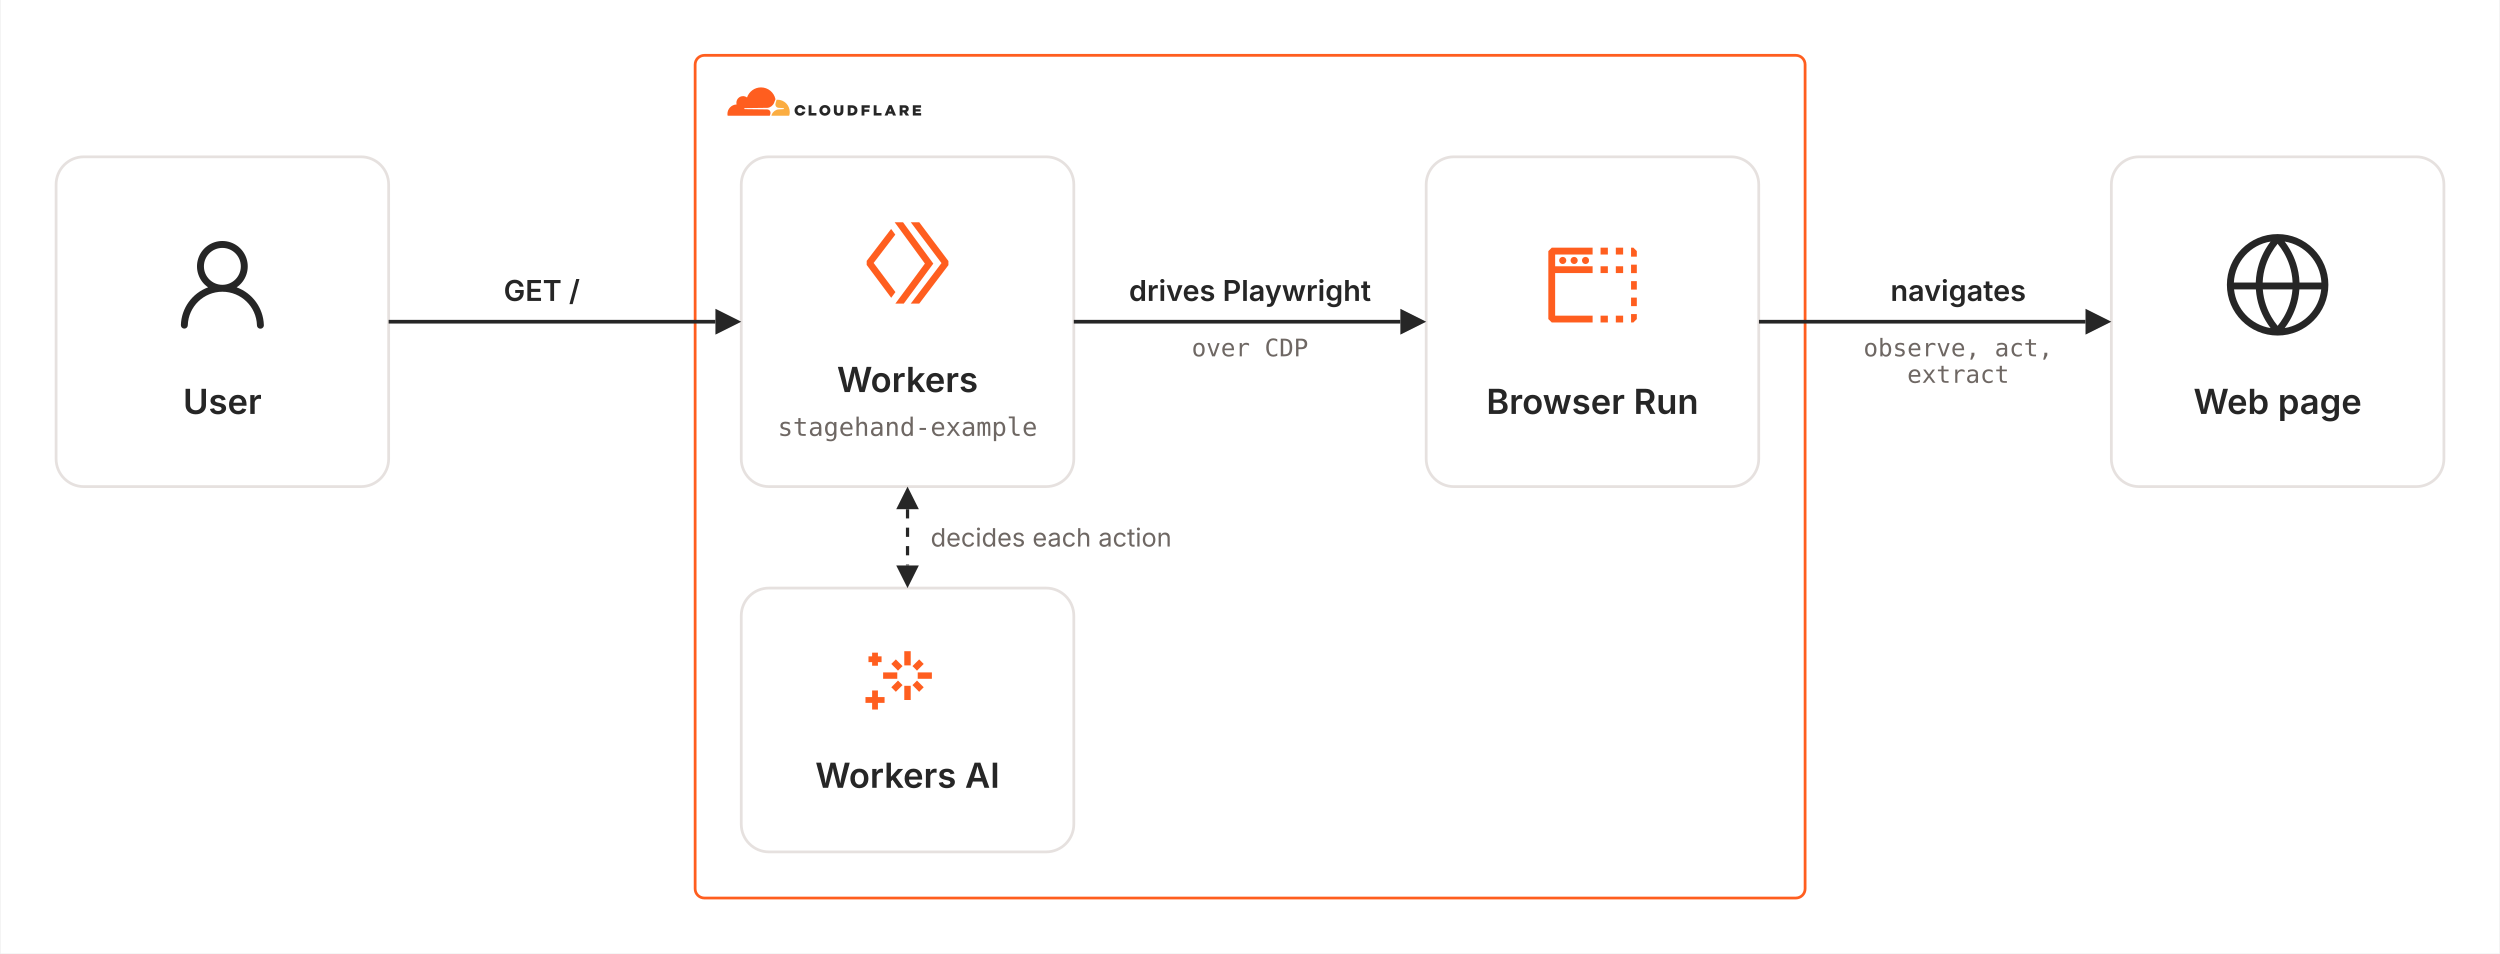
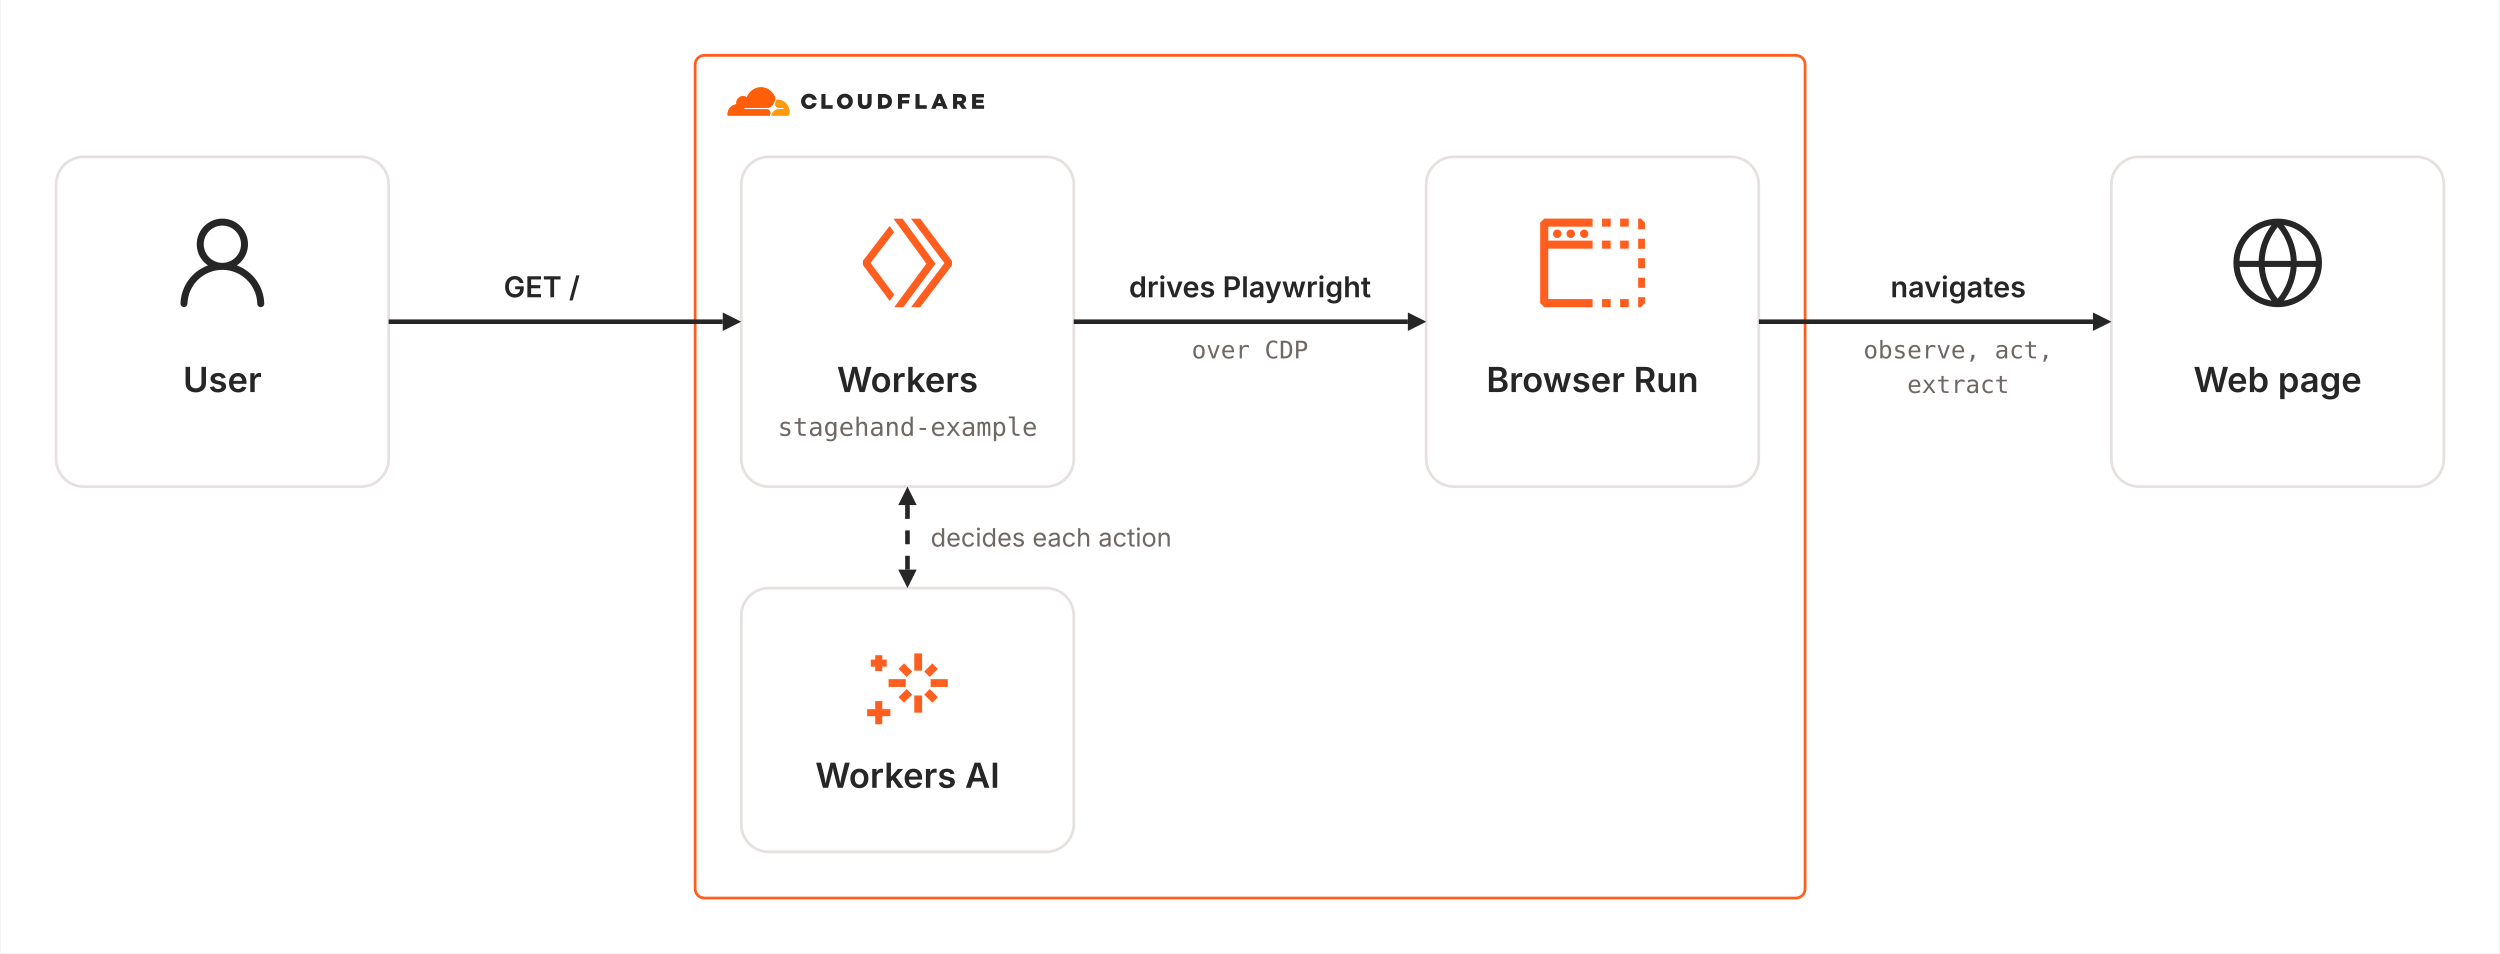
<svg xmlns="http://www.w3.org/2000/svg" width="1083" height="413" viewBox="16.0 -4.0 1083.4 413.4" style="background:#FFFFFF" role="img">
-   <defs>
-     <marker id="ar-10ac4a" viewBox="0 0 10 10" refX="0" refY="5" markerWidth="7" markerHeight="7" orient="auto">
-       <path d="M0 0 10 5 0 10z" fill="#262626" />
-     </marker>
-     <marker id="ok-10ac4a" viewBox="0 0 10 10" refX="0" refY="5" markerWidth="7" markerHeight="7" orient="auto">
-       <path d="M0 0 10 5 0 10z" fill="#1A7F52" />
-     </marker>
-     <marker id="back-10ac4a" viewBox="0 0 10 10" refX="10" refY="5" markerWidth="7" markerHeight="7" orient="auto">
-       <path d="M10 0 0 5 10 10z" fill="#262626" />
-     </marker>
-   </defs>
  <rect x="16.0" y="-4.0" width="1083.4" height="413.4" fill="#FFFFFF" />
-   <rect x="317.1" y="20.0" width="481.3" height="365.4" rx="4" fill="none" stroke="#FF5E1F" stroke-width="1.2" />
-   <g transform="translate(331.1,33.9) scale(0.36221) translate(-0.09,-3.013)">
-     <g clip-path="url(#cf-a)">
-       <path d="m51.027 36.435.378-1.33c.459-1.573.288-3.038-.477-4.105-.702-.986-1.872-1.564-3.294-1.637l-26.907-.343a.526.526 0 0 1-.423-.226.544.544 0 0 1-.054-.489c.09-.262.35-.47.62-.479l27.151-.343c3.222-.145 6.705-2.776 7.929-5.977l1.547-4.07a.895.895 0 0 0 .063-.343c0-.064-.009-.127-.018-.19-1.745-7.948-8.81-13.89-17.242-13.89-7.775 0-14.38 5.046-16.747 12.054a7.947 7.947 0 0 0-5.589-1.555c-3.734.37-6.731 3.39-7.1 7.143a7.996 7.996 0 0 0 .207 2.795C4.978 23.63.09 28.649.09 34.807c0 .56.046 1.103.118 1.646a.525.525 0 0 0 .522.452l49.666.009h.018a.663.663 0 0 0 .612-.48Z" fill="#FF5E1F" />
-       <path d="M59.99 17.736c-.251 0-.495.01-.746.018a.248.248 0 0 0-.117.027.433.433 0 0 0-.27.29l-1.062 3.671c-.46 1.573-.288 3.038.477 4.105.702.986 1.872 1.565 3.293 1.637l5.733.344c.17.009.315.09.405.226a.546.546 0 0 1 .063.488c-.09.262-.351.47-.621.48l-5.958.343c-3.23.154-6.722 2.776-7.946 5.977l-.432 1.13a.32.32 0 0 0 .28.434h20.527a.56.56 0 0 0 .53-.398c.36-1.275.55-2.613.55-4.005 0-8.148-6.588-14.767-14.706-14.767Z" fill="#FBAD41" />
-       <path d="M97.309 24.363h3.392v9.323h5.94v2.984h-9.332V24.363ZM110.16 30.55v-.037c0-3.535 2.835-6.402 6.614-6.402 3.781 0 6.579 2.83 6.579 6.366v.036c0 3.536-2.834 6.402-6.614 6.402s-6.579-2.83-6.579-6.365Zm9.728 0v-.037c0-1.772-1.277-3.327-3.149-3.327-1.854 0-3.096 1.51-3.096 3.291v.036c0 1.773 1.278 3.328 3.131 3.328 1.873 0 3.114-1.51 3.114-3.291ZM127.51 31.272v-6.909h3.446v6.845c0 1.773.891 2.623 2.259 2.623 1.367 0 2.259-.805 2.259-2.532v-6.927h3.446V31.2c0 3.979-2.258 5.715-5.741 5.715-3.483-.018-5.669-1.79-5.669-5.642ZM144.123 24.363h4.724c4.375 0 6.912 2.532 6.912 6.086v.036c0 3.554-2.574 6.194-6.984 6.194h-4.652V24.363Zm4.779 9.287c2.033 0 3.375-1.121 3.375-3.11v-.037c0-1.971-1.35-3.11-3.375-3.11h-1.386v6.257h1.386ZM160.689 24.363h9.81v2.984h-6.407v2.098h5.795v2.83h-5.795v4.395h-3.403V24.363ZM175.225 24.363h3.392v9.323h5.931v2.984h-9.323V24.363ZM193.429 24.273h3.276l5.219 12.398h-3.645l-.891-2.198h-4.724l-.873 2.198h-3.572l5.21-12.398Zm2.97 7.542-1.368-3.5-1.386 3.5h2.754ZM206.289 24.363h5.796c1.871 0 3.168.498 3.987 1.338.719.706 1.088 1.655 1.088 2.867v.036c0 1.881-.999 3.129-2.519 3.78l2.924 4.295h-3.923l-2.467-3.725h-1.493v3.725h-3.393V24.363Zm5.633 5.905c1.152 0 1.819-.56 1.819-1.456v-.036c0-.968-.703-1.456-1.836-1.456h-2.223v2.957h2.24v-.009ZM222.057 24.363h9.853v2.903h-6.488v1.863h5.876v2.685h-5.876v1.953H232v2.903h-9.943V24.363ZM89.875 31.996c-.477 1.076-1.476 1.845-2.808 1.845-1.853 0-3.131-1.546-3.131-3.328v-.036c0-1.772 1.242-3.291 3.095-3.291 1.395 0 2.466.868 2.916 2.043h3.582c-.576-2.93-3.132-5.118-6.462-5.118-3.78 0-6.614 2.867-6.614 6.402v.037c0 3.535 2.799 6.366 6.578 6.366 3.231 0 5.76-2.107 6.426-4.929h-3.582v.01Z" fill="#262626" />
+   <rect data-boundary="cloudflare" x="317.1" y="20.0" width="481.3" height="365.4" rx="4" fill="none" stroke="#FF5E1F" stroke-width="1.2" />
+   <svg width="27.02" height="12.28" fill="#FF5E1F" viewBox="0 0 66 30" id="ie28550-1" x="331.07" y="33.86" preserveAspectRatio="xMidYMid meet" data-icon="" aria-hidden="true">
+     <g clip-path="url(#ie28550-1-clip0_746_2)">
+       <path fill="#ff9910" d="M53.12 13.125c6.997 0 12.668 5.708 12.668 12.75 0 1.255-.18 2.468-.516 3.614a.72.72 0 0 1-.694.511H46.953a.375.375 0 0 1-.348-.51l.337-.882c1.076-2.833 4.146-5.154 6.987-5.29l5.384-.277a.543.543 0 0 0 .514-.544.543.543 0 0 0-.51-.544l-5.056-.299c-2.718-.14-4.046-2.56-3.315-5.081l.842-2.902a.72.72 0 0 1 .646-.527q.34-.02.686-.019" />
+       <path fill="#ff5f08" d="M35.609 0c7.295 0 13.424 5.025 15.157 11.824.073.285.05.586-.054.862l-1.388 3.677c-1.076 2.833-3.842 5.29-6.97 5.29l-24.105.278a.533.533 0 0 0-.525.535c0 .293.234.531.524.535l23.765.316c2.724 0 4.046 2.56 3.316 5.081l-.307 1.061a.75.75 0 0 1-.716.541H.964a.71.71 0 0 1-.718-.646 11 11 0 0 1-.034-.854c0-5.476 4.166-9.973 9.482-10.456a7.2 7.2 0 0 1-.167-1.544c0-3.935 3.17-7.125 7.08-7.125 1.555 0 2.994.506 4.162 1.362C22.849 4.497 28.707 0 35.609 0" />
+       <path fill="#ff9910" d="M53.12 13.125c6.997 0 12.668 5.708 12.668 12.75 0 1.255-.18 2.468-.516 3.614a.72.72 0 0 1-.694.511H46.953a.375.375 0 0 1-.348-.51l.337-.882c1.076-2.833 4.146-5.154 6.987-5.29l5.384-.277a.543.543 0 0 0 .514-.544.543.543 0 0 0-.51-.544l-5.056-.299c-2.718-.14-4.046-2.56-3.315-5.081l.842-2.902a.72.72 0 0 1 .646-.527q.34-.02.686-.019" />
+       <path fill="#ff5f08" d="M35.609 0c7.295 0 13.424 5.025 15.157 11.824.073.285.05.586-.054.862l-1.388 3.677c-1.076 2.833-3.842 5.29-6.97 5.29l-24.105.278a.533.533 0 0 0-.525.535c0 .293.234.531.524.535l23.765.316c2.724 0 4.046 2.56 3.316 5.081l-.307 1.061a.75.75 0 0 1-.716.541H.964a.71.71 0 0 1-.718-.646 11 11 0 0 1-.034-.854c0-5.476 4.166-9.973 9.482-10.456a7.2 7.2 0 0 1-.167-1.544c0-3.935 3.17-7.125 7.08-7.125 1.555 0 2.994.506 4.162 1.362C22.849 4.497 28.707 0 35.609 0" />
    </g>
    <defs>
-       <clipPath id="cf-a">
-         <path d="M.092 2H232v35.929H.092z" fill="none" />
+       <clipPath id="ie28550-1-clip0_746_2">
+         <path fill="#fff" d="M0 0h66v30H0z" />
      </clipPath>
    </defs>
+   </svg>
+   <svg viewBox="0 0 719 59" fill="#262626" id="ie28550-2" x="363" y="36.62" width="82.31" height="6.75" preserveAspectRatio="xMidYMid meet" data-icon="" aria-hidden="true">
+     <path d="M77.102 1.1H92.701V43.6H119.802V57.2H77.102V1.1Z" fill="#262626" />
+     <path d="M135.898 29.3V29.2C135.898 13.1 148.898 0 166.198 0C183.498 0 196.298 12.9 196.298 29V29.2C196.298 45.3 183.298 58.4 165.998 58.4C148.798 58.3 135.898 45.4 135.898 29.3ZM180.498 29.3V29.2C180.498 21.1 174.698 14.1 166.098 14.1C157.598 14.1 151.898 21 151.898 29.1V29.3C151.898 37.4 157.698 44.4 166.198 44.4C174.798 44.3 180.498 37.4 180.498 29.3Z" fill="#262626" />
+     <path d="M215.398 32.6V1.1H231.198V32.3C231.198 40.4 235.298 44.2 241.498 44.2C247.698 44.2 251.798 40.5 251.798 32.7V1.1H267.598V32.2C267.598 50.3 257.298 58.2 241.298 58.2C225.398 58.3 215.398 50.2 215.398 32.6Z" fill="#262626" />
+     <path d="M291.398 1.1H313.098C333.098 1.1 344.798 12.6 344.798 28.8V29C344.798 45.2 332.998 57.2 312.798 57.2H291.498L291.398 1.1ZM313.298 43.4C322.598 43.4 328.798 38.3 328.798 29.2V29C328.798 20 322.598 14.8 313.298 14.8H306.998V43.3L313.298 43.4Z" fill="#262626" />
+     <path d="M367.297 1.1H412.197V14.8H382.797V24.3H409.397V37.2H382.797V57.2H367.297V1.1Z" fill="#262626" />
+     <path d="M433.797 1.1H449.297V43.6H476.497V57.2H433.797V1.1Z" fill="#262626" />
+     <path d="M517.097 0.699H532.097L555.997 57.199H539.297L535.197 47.199H513.597L509.597 57.199H493.297L517.097 0.699ZM530.797 35.099L524.597 19.199L518.297 35.099H530.797Z" fill="#262626" />
+     <path d="M576 1.1H602.5C611.1 1.1 617 3.3 620.8 7.2C624.1 10.4 625.8 14.7 625.8 20.3V20.5C625.8 29.1 621.2 34.8 614.3 37.7L627.7 57.3H609.7L598.4 40.3H591.6V57.3H576.1L576 1.1ZM601.8 28.1C607.1 28.1 610.1 25.5 610.1 21.5V21.2C610.1 16.8 606.9 14.6 601.7 14.6H591.5V28.1H601.8Z" fill="#262626" />
+     <path d="M648.203 1.1H693.303V14.4H663.603V22.8H690.503V35.1H663.603V44H693.703V57.2H648.203V1.1Z" fill="#262626" />
+     <path d="M43.1 35.9C40.9 40.8 36.3 44.3 30.3 44.3C21.8 44.3 16 37.2 16 29.2V29C16 20.9 21.7 14 30.2 14C36.6 14 41.5 17.9 43.5 23.3H59.9C57.3 9.9 45.5 0 30.3 0C13 0 0 13.1 0 29.2V29.4C0 45.5 12.8 58.4 30.1 58.4C44.9 58.4 56.5 48.8 59.5 36L43.1 35.9Z" fill="#262626" />
+   </svg>
+   <g data-node-id="user">
+     <rect x="40.0" y="64.0" width="144.2" height="143.0" rx="12" fill="#FFFFFF" stroke="#E6E1DF" stroke-width="1.2" />
+     <svg width="48.46" height="48.46" viewBox="0 0 24 24" id="ie28550-3" x="87.87" y="85.75" preserveAspectRatio="xMidYMid meet" data-icon="" aria-hidden="true" fill="#262626">
+       <path d="M12 2.5a5.5 5.5 0 0 1 3.096 10.047 9.005 9.005 0 0 1 5.9 8.181.75.75 0 1 1-1.499.044 7.5 7.5 0 0 0-14.993 0 .75.75 0 0 1-1.5-.045 9.005 9.005 0 0 1 5.9-8.18A5.5 5.5 0 0 1 12 2.5ZM8 8a4 4 0 1 0 8 0 4 4 0 0 0-8 0Z" />
+     </svg>
+     <text x="112.1" y="166.0" font-family="'Inter Variable', 'Inter', system-ui, -apple-system, 'Segoe UI', Roboto, sans-serif" font-size="15" fill="#262626" font-weight="600" text-anchor="middle">User</text>
  </g>
-   <rect x="40.0" y="64.0" width="144.2" height="143.0" rx="12" fill="#FFFFFF" stroke="#E6E1DF" stroke-width="1.2" />
-   <g transform="translate(88.1,95.5) scale(2)" fill="#262626">
-     <path d="M12 2.5a5.5 5.5 0 0 1 3.096 10.047 9.005 9.005 0 0 1 5.9 8.181.75.75 0 1 1-1.499.044 7.5 7.5 0 0 0-14.993 0 .75.75 0 0 1-1.5-.045 9.005 9.005 0 0 1 5.9-8.18A5.5 5.5 0 0 1 12 2.5ZM8 8a4 4 0 1 0 8 0 4 4 0 0 0-8 0Z" />
+   <g data-node-id="worker">
+     <rect x="337.1" y="64.0" width="144.2" height="143.0" rx="12" fill="#FFFFFF" stroke="#E6E1DF" stroke-width="1.2" />
+     <svg width="48.25" height="48.25" viewBox="1.379 1.886 45.235 45.235" id="ie28550-4" x="385.05" y="85.88" preserveAspectRatio="xMidYMid meet" data-icon="" aria-hidden="true" fill="#FF5E1F">
+       <path d="m18.63 37.418-9.645-12.9 9.592-12.533-1.852-2.527L5.917 23.595l-.015 1.808 10.86 14.542z" />
+       <path d="M21.997 6.503h-3.712l13.387 18.3-13.072 17.7h3.735L35.4 24.81z" />
+       <path d="M29.175 6.503h-3.758l13.598 18.082-13.598 17.918h3.765l12.908-17.01v-1.808z" />
+     </svg>
+     <text x="409.2" y="166.0" font-family="'Inter Variable', 'Inter', system-ui, -apple-system, 'Segoe UI', Roboto, sans-serif" font-size="15" fill="#262626" font-weight="600" text-anchor="middle">Workers</text>
+     <text x="409.2" y="185.0" font-family="'JetBrains Mono Variable', 'JetBrains Mono', ui-monospace, 'Cascadia Code', 'Source Code Pro', Menlo, Consolas, monospace" font-size="11" fill="#6E6763" font-weight="400" text-anchor="middle">stagehand-example</text>
  </g>
-   <text x="112.1" y="175.5" font-family="'Inter Variable', 'Inter', system-ui, -apple-system, 'Segoe UI', Roboto, sans-serif" font-size="15" fill="#262626" font-weight="600" text-anchor="middle">User</text>
-   <rect x="337.1" y="64.0" width="144.2" height="143.0" rx="12" fill="#FFFFFF" stroke="#E6E1DF" stroke-width="1.2" />
-   <g transform="translate(385.7,86.0) scale(0.9796)" fill="#FF5E1F">
-     <path d="m18.63 37.418-9.645-12.9 9.592-12.533-1.852-2.527L5.917 23.595l-.015 1.808 10.86 14.542z" />
-     <path d="M21.997 6.503h-3.712l13.387 18.3-13.072 17.7h3.735L35.4 24.81z" />
-     <path d="M29.175 6.503h-3.758l13.598 18.082-13.598 17.918h3.765l12.908-17.01v-1.808z" />
+   <g data-node-id="browser">
+     <rect x="634.1" y="64.0" width="144.2" height="143.0" rx="12" fill="#FFFFFF" stroke="#E6E1DF" stroke-width="1.2" />
+     <svg width="56.81" height="56.81" viewBox="-0.455 0.175 64.95 64.95" id="ie28550-5" x="677.84" y="81.59" preserveAspectRatio="xMidYMid meet" data-icon="" aria-hidden="true" fill="#FF5E1F">
+       <path d="M23.3 18.2a2.1 2.1 0 1 1-4.2 0 2.1 2.1 0 0 1 4.2 0m-6.7 0a2.1 2.1 0 1 1-4.2 0 2.1 2.1 0 0 1 4.2 0m13.3-.61a2.1 2.1 0 1 0 0 1.22zm28.1-1.6V12.7l-2-2h-1.39v5.29zm0 9.67v-4.99h-3.39v4.99zm0 9.67v-4.99h-3.39v4.99zM58 45v-4.99h-3.39V45zm-3.39 9.6H56l2-2v-2.93h-3.39zm-17.9-4H41v4h-4.29zm8.96 0h4.29v4h-4.29zm-8.96-29H41v4h-4.29zm8.96 0h4.29v4h-4.29zm4.29-6.9h-4.29v-4h4.29zm-8.96 0h-4.29v-4H41zm-8.96-4h-24l-2 2v39.9l2 2h24v-4h-22v-25h22v-4h-22v-6.9h22z" />
+     </svg>
+     <text x="706.2" y="166.0" font-family="'Inter Variable', 'Inter', system-ui, -apple-system, 'Segoe UI', Roboto, sans-serif" font-size="15" fill="#262626" font-weight="600" text-anchor="middle">Browser Run</text>
  </g>
-   <text x="409.2" y="166.0" font-family="'Inter Variable', 'Inter', system-ui, -apple-system, 'Segoe UI', Roboto, sans-serif" font-size="15" fill="#262626" font-weight="600" text-anchor="middle">Workers</text>
-   <text x="409.2" y="185.0" font-family="'JetBrains Mono Variable', 'JetBrains Mono', ui-monospace, 'Cascadia Code', 'Source Code Pro', Menlo, Consolas, monospace" font-size="11" fill="#6E6763" font-weight="400" text-anchor="middle">stagehand-example</text>
-   <rect x="634.1" y="64.0" width="144.2" height="143.0" rx="12" fill="#FFFFFF" stroke="#E6E1DF" stroke-width="1.2" />
-   <g transform="translate(682.6,95.5) scale(0.7385)" fill="#FF5E1F">
-     <path d="M23.3 18.2a2.1 2.1 0 1 1-4.2 0 2.1 2.1 0 0 1 4.2 0m-6.7 0a2.1 2.1 0 1 1-4.2 0 2.1 2.1 0 0 1 4.2 0m13.3-.61a2.1 2.1 0 1 0 0 1.22zm28.1-1.6V12.7l-2-2h-1.39v5.29zm0 9.67v-4.99h-3.39v4.99zm0 9.67v-4.99h-3.39v4.99zM58 45v-4.99h-3.39V45zm-3.39 9.6H56l2-2v-2.93h-3.39zm-17.9-4H41v4h-4.29zm8.96 0h4.29v4h-4.29zm-8.96-29H41v4h-4.29zm8.96 0h4.29v4h-4.29zm4.29-6.9h-4.29v-4h4.29zm-8.96 0h-4.29v-4H41zm-8.96-4h-24l-2 2v39.9l2 2h24v-4h-22v-25h22v-4h-22v-6.9h22z" />
+   <g data-node-id="page">
+     <rect x="931.2" y="64.0" width="144.2" height="143.0" rx="12" fill="#FFFFFF" stroke="#E6E1DF" stroke-width="1.2" />
+     <svg width="41.89" height="41.89" viewBox="0 0 24 24" id="ie28550-6" x="982.38" y="89.05" preserveAspectRatio="xMidYMid meet" data-icon="" aria-hidden="true" fill="#262626">
+       <path d="M12 1c6.075 0 11 4.925 11 11s-4.925 11-11 11S1 18.075 1 12 5.925 1 12 1Zm3.241 10.5v-.001c-.1-2.708-.992-4.904-1.89-6.452a13.919 13.919 0 0 0-1.304-1.88L12 3.11l-.047.059c-.354.425-.828 1.06-1.304 1.88-.898 1.547-1.79 3.743-1.89 6.451Zm-12.728 0h4.745c.1-3.037 1.1-5.49 2.093-7.204.39-.672.78-1.233 1.119-1.673C6.11 3.329 2.746 7 2.513 11.5Zm18.974 0C21.254 7 17.89 3.329 13.53 2.623c.339.44.729 1.001 1.119 1.673.993 1.714 1.993 4.167 2.093 7.204ZM8.787 13c.182 2.478 1.02 4.5 1.862 5.953.382.661.818 1.29 1.304 1.88l.047.057.047-.059c.354-.425.828-1.06 1.304-1.88.842-1.451 1.679-3.471 1.862-5.951Zm-1.504 0H2.552a9.505 9.505 0 0 0 7.918 8.377 15.773 15.773 0 0 1-1.119-1.673C8.413 18.085 7.47 15.807 7.283 13Zm9.434 0c-.186 2.807-1.13 5.085-2.068 6.704-.39.672-.78 1.233-1.118 1.673A9.506 9.506 0 0 0 21.447 13Z" />
+     </svg>
+     <text x="1003.3" y="166.0" font-family="'Inter Variable', 'Inter', system-ui, -apple-system, 'Segoe UI', Roboto, sans-serif" font-size="15" fill="#262626" font-weight="600" text-anchor="middle">Web page</text>
  </g>
-   <text x="706.2" y="175.5" font-family="'Inter Variable', 'Inter', system-ui, -apple-system, 'Segoe UI', Roboto, sans-serif" font-size="15" fill="#262626" font-weight="600" text-anchor="middle">Browser Run</text>
-   <rect x="931.2" y="64.0" width="144.2" height="143.0" rx="12" fill="#FFFFFF" stroke="#E6E1DF" stroke-width="1.2" />
-   <g transform="translate(979.3,95.5) scale(2)" fill="#262626">
-     <path d="M12 1c6.075 0 11 4.925 11 11s-4.925 11-11 11S1 18.075 1 12 5.925 1 12 1Zm3.241 10.5v-.001c-.1-2.708-.992-4.904-1.89-6.452a13.919 13.919 0 0 0-1.304-1.88L12 3.11l-.047.059c-.354.425-.828 1.06-1.304 1.88-.898 1.547-1.79 3.743-1.89 6.451Zm-12.728 0h4.745c.1-3.037 1.1-5.49 2.093-7.204.39-.672.78-1.233 1.119-1.673C6.11 3.329 2.746 7 2.513 11.5Zm18.974 0C21.254 7 17.89 3.329 13.53 2.623c.339.44.729 1.001 1.119 1.673.993 1.714 1.993 4.167 2.093 7.204ZM8.787 13c.182 2.478 1.02 4.5 1.862 5.953.382.661.818 1.29 1.304 1.88l.047.057.047-.059c.354-.425.828-1.06 1.304-1.88.842-1.451 1.679-3.471 1.862-5.951Zm-1.504 0H2.552a9.505 9.505 0 0 0 7.918 8.377 15.773 15.773 0 0 1-1.119-1.673C8.413 18.085 7.47 15.807 7.283 13Zm9.434 0c-.186 2.807-1.13 5.085-2.068 6.704-.39.672-.78 1.233-1.118 1.673A9.506 9.506 0 0 0 21.447 13Z" />
+   <rect x="337.1" y="251.0" width="144.2" height="114.4" rx="12" fill="#FFFFFF" stroke="#E6E1DF" stroke-width="1.2" />
+   <svg aria-hidden="true" width="43.73" height="43.73" viewBox="-1.375 -1.29 18.75 18.75" id="ie28550-7" x="387.31" y="272.83" preserveAspectRatio="xMidYMid meet" data-icon="" fill="#FF5E1F">
+     <path d="M10.72 1.5H9.265v3.198l1.455.004zM7.36 3.347l1.516 1.517-1.032 1.025-1.513-1.513 1.03-1.029ZM4.485 6.28h3.202l-.005 1.455H4.485zm1.848 3.36 1.515-1.516 1.026 1.032-1.512 1.512-1.03-1.029Zm2.932 2.875V9.313l1.455.005v3.197zm3.36-1.845-1.517-1.517 1.032-1.026 1.514 1.514zM15.5 7.735h-3.202l.005-1.455H15.5zm-1.847-3.359-1.516 1.516-1.025-1.032 1.513-1.513 1.028 1.03ZM2 1.829v.82h-.822v1.315H2v.821h1.314v-.82h.821V2.65h-.821v-.821zm0 12.842v-1.5H.5v-1.314H2v-1.499h1.314v1.499h1.5v1.314h-1.5v1.5z" />
+   </svg>
+   <text x="409.2" y="337.6" font-family="'Inter Variable', 'Inter', system-ui, -apple-system, 'Segoe UI', Roboto, sans-serif" font-size="15" fill="#262626" font-weight="600" text-anchor="middle">Workers AI</text>
+   <polyline points="409.17,215 409.17,243" fill="none" stroke="#262626" stroke-width="2" stroke-linejoin="miter" stroke-dasharray="6 5" />
+   <polygon points="409.17,251 413.17,243 405.17,243" fill="#262626" />
+   <polygon points="409.17,207 405.17,215 413.17,215" fill="#262626" />
+   <text x="419.2" y="233.0" font-family="'Inter Variable', 'Inter', system-ui, -apple-system, 'Segoe UI', Roboto, sans-serif" font-size="11" fill="#6E6763" font-weight="400" text-anchor="start">decides each action</text>
+   <g data-edge-from="user" data-edge-to="worker">
+     <polyline points="184.2,135.5 329.07,135.5" fill="none" stroke="#262626" stroke-width="2" stroke-linejoin="miter" />
+     <polygon points="337.07,135.5 329.07,131.5 329.07,139.5" fill="#262626" />
+     <text x="250.6" y="124.9" font-family="'Inter Variable', 'Inter', system-ui, -apple-system, 'Segoe UI', Roboto, sans-serif" font-size="12.5" fill="#262626" font-weight="600" text-anchor="middle">GET /</text>
  </g>
-   <text x="1003.3" y="175.5" font-family="'Inter Variable', 'Inter', system-ui, -apple-system, 'Segoe UI', Roboto, sans-serif" font-size="15" fill="#262626" font-weight="600" text-anchor="middle">Web page</text>
-   <rect x="337.1" y="251.0" width="144.2" height="114.4" rx="12" fill="#FFFFFF" stroke="#E6E1DF" stroke-width="1.2" />
-   <g transform="translate(390.0,275.5) scale(1.92)" fill="#FF5E1F">
-     <path d="M10.72 1.5H9.265v3.198l1.455.004zM7.36 3.347l1.516 1.517-1.032 1.025-1.513-1.513 1.03-1.029ZM4.485 6.28h3.202l-.005 1.455H4.485zm1.848 3.36 1.515-1.516 1.026 1.032-1.512 1.512-1.03-1.029Zm2.932 2.875V9.313l1.455.005v3.197zm3.36-1.845-1.517-1.517 1.032-1.026 1.514 1.514zM15.5 7.735h-3.202l.005-1.455H15.5zm-1.847-3.359-1.516 1.516-1.025-1.032 1.513-1.513 1.028 1.03ZM2 1.829v.82h-.822v1.315H2v.821h1.314v-.82h.821V2.65h-.821v-.821zm0 12.842v-1.5H.5v-1.314H2v-1.499h1.314v1.499h1.5v1.314h-1.5v1.5z" />
+   <g data-edge-from="worker" data-edge-to="browser">
+     <polyline points="481.27,135.5 626.15,135.5" fill="none" stroke="#262626" stroke-width="2" stroke-linejoin="miter" />
+     <polygon points="634.15,135.5 626.15,131.5 626.15,139.5" fill="#262626" />
+     <text x="557.7" y="124.9" font-family="'Inter Variable', 'Inter', system-ui, -apple-system, 'Segoe UI', Roboto, sans-serif" font-size="12.5" fill="#262626" font-weight="600" text-anchor="middle">drives Playwright</text>
+     <text x="557.7" y="151.4" font-family="'JetBrains Mono Variable', 'JetBrains Mono', ui-monospace, 'Cascadia Code', 'Source Code Pro', Menlo, Consolas, monospace" font-size="10.5" fill="#6E6763" font-weight="400" text-anchor="middle">over CDP</text>
  </g>
-   <text x="409.2" y="337.6" font-family="'Inter Variable', 'Inter', system-ui, -apple-system, 'Segoe UI', Roboto, sans-serif" font-size="15" fill="#262626" font-weight="600" text-anchor="middle">Workers AI</text>
-   <line x1="409.2" y1="216.8" x2="409.2" y2="241.2" stroke="#262626" stroke-width="1.4" stroke-dasharray="4 4" marker-start="url(#back-10ac4a)" marker-end="url(#ar-10ac4a)" />
-   <text x="419.2" y="233.0" font-family="'Inter Variable', 'Inter', system-ui, -apple-system, 'Segoe UI', Roboto, sans-serif" font-size="11" fill="#6E6763" font-weight="400" text-anchor="start">decides each action</text>
-   <line x1="184.2" y1="135.5" x2="325.9" y2="135.5" stroke="#262626" stroke-width="1.6" marker-end="url(#ar-10ac4a)" />
-   <text x="250.6" y="126.5" font-family="'Inter Variable', 'Inter', system-ui, -apple-system, 'Segoe UI', Roboto, sans-serif" font-size="12.5" fill="#262626" font-weight="600" text-anchor="middle">GET /</text>
-   <line x1="481.3" y1="135.5" x2="622.9" y2="135.5" stroke="#262626" stroke-width="1.6" marker-end="url(#ar-10ac4a)" />
-   <text x="557.7" y="126.5" font-family="'Inter Variable', 'Inter', system-ui, -apple-system, 'Segoe UI', Roboto, sans-serif" font-size="12.5" fill="#262626" font-weight="600" text-anchor="middle">drives Playwright</text>
-   <text x="557.7" y="150.5" font-family="'JetBrains Mono Variable', 'JetBrains Mono', ui-monospace, 'Cascadia Code', 'Source Code Pro', Menlo, Consolas, monospace" font-size="10.5" fill="#6E6763" font-weight="400" text-anchor="middle">over CDP</text>
-   <line x1="778.4" y1="135.5" x2="920.0" y2="135.5" stroke="#262626" stroke-width="1.6" marker-end="url(#ar-10ac4a)" />
-   <text x="864.8" y="126.5" font-family="'Inter Variable', 'Inter', system-ui, -apple-system, 'Segoe UI', Roboto, sans-serif" font-size="12.5" fill="#262626" font-weight="600" text-anchor="middle">navigates</text>
-   <text x="864.8" y="150.5" font-family="'JetBrains Mono Variable', 'JetBrains Mono', ui-monospace, 'Cascadia Code', 'Source Code Pro', Menlo, Consolas, monospace" font-size="10.5" fill="#6E6763" font-weight="400" text-anchor="middle">observe, act,</text>
-   <text x="864.8" y="162.0" font-family="'JetBrains Mono Variable', 'JetBrains Mono', ui-monospace, 'Cascadia Code', 'Source Code Pro', Menlo, Consolas, monospace" font-size="10.5" fill="#6E6763" font-weight="400" text-anchor="middle">extract</text>
+   <g data-edge-from="browser" data-edge-to="page">
+     <polyline points="778.35,135.5 923.22,135.5" fill="none" stroke="#262626" stroke-width="2" stroke-linejoin="miter" />
+     <polygon points="931.22,135.5 923.22,131.5 923.22,139.5" fill="#262626" />
+     <text x="864.8" y="124.9" font-family="'Inter Variable', 'Inter', system-ui, -apple-system, 'Segoe UI', Roboto, sans-serif" font-size="12.5" fill="#262626" font-weight="600" text-anchor="middle">navigates</text>
+     <text x="864.8" y="151.4" font-family="'JetBrains Mono Variable', 'JetBrains Mono', ui-monospace, 'Cascadia Code', 'Source Code Pro', Menlo, Consolas, monospace" font-size="10.5" fill="#6E6763" font-weight="400" text-anchor="middle">observe, act,</text>
+     <text x="864.8" y="166.4" font-family="'JetBrains Mono Variable', 'JetBrains Mono', ui-monospace, 'Cascadia Code', 'Source Code Pro', Menlo, Consolas, monospace" font-size="10.5" fill="#6E6763" font-weight="400" text-anchor="middle">extract</text>
+   </g>
</svg>
